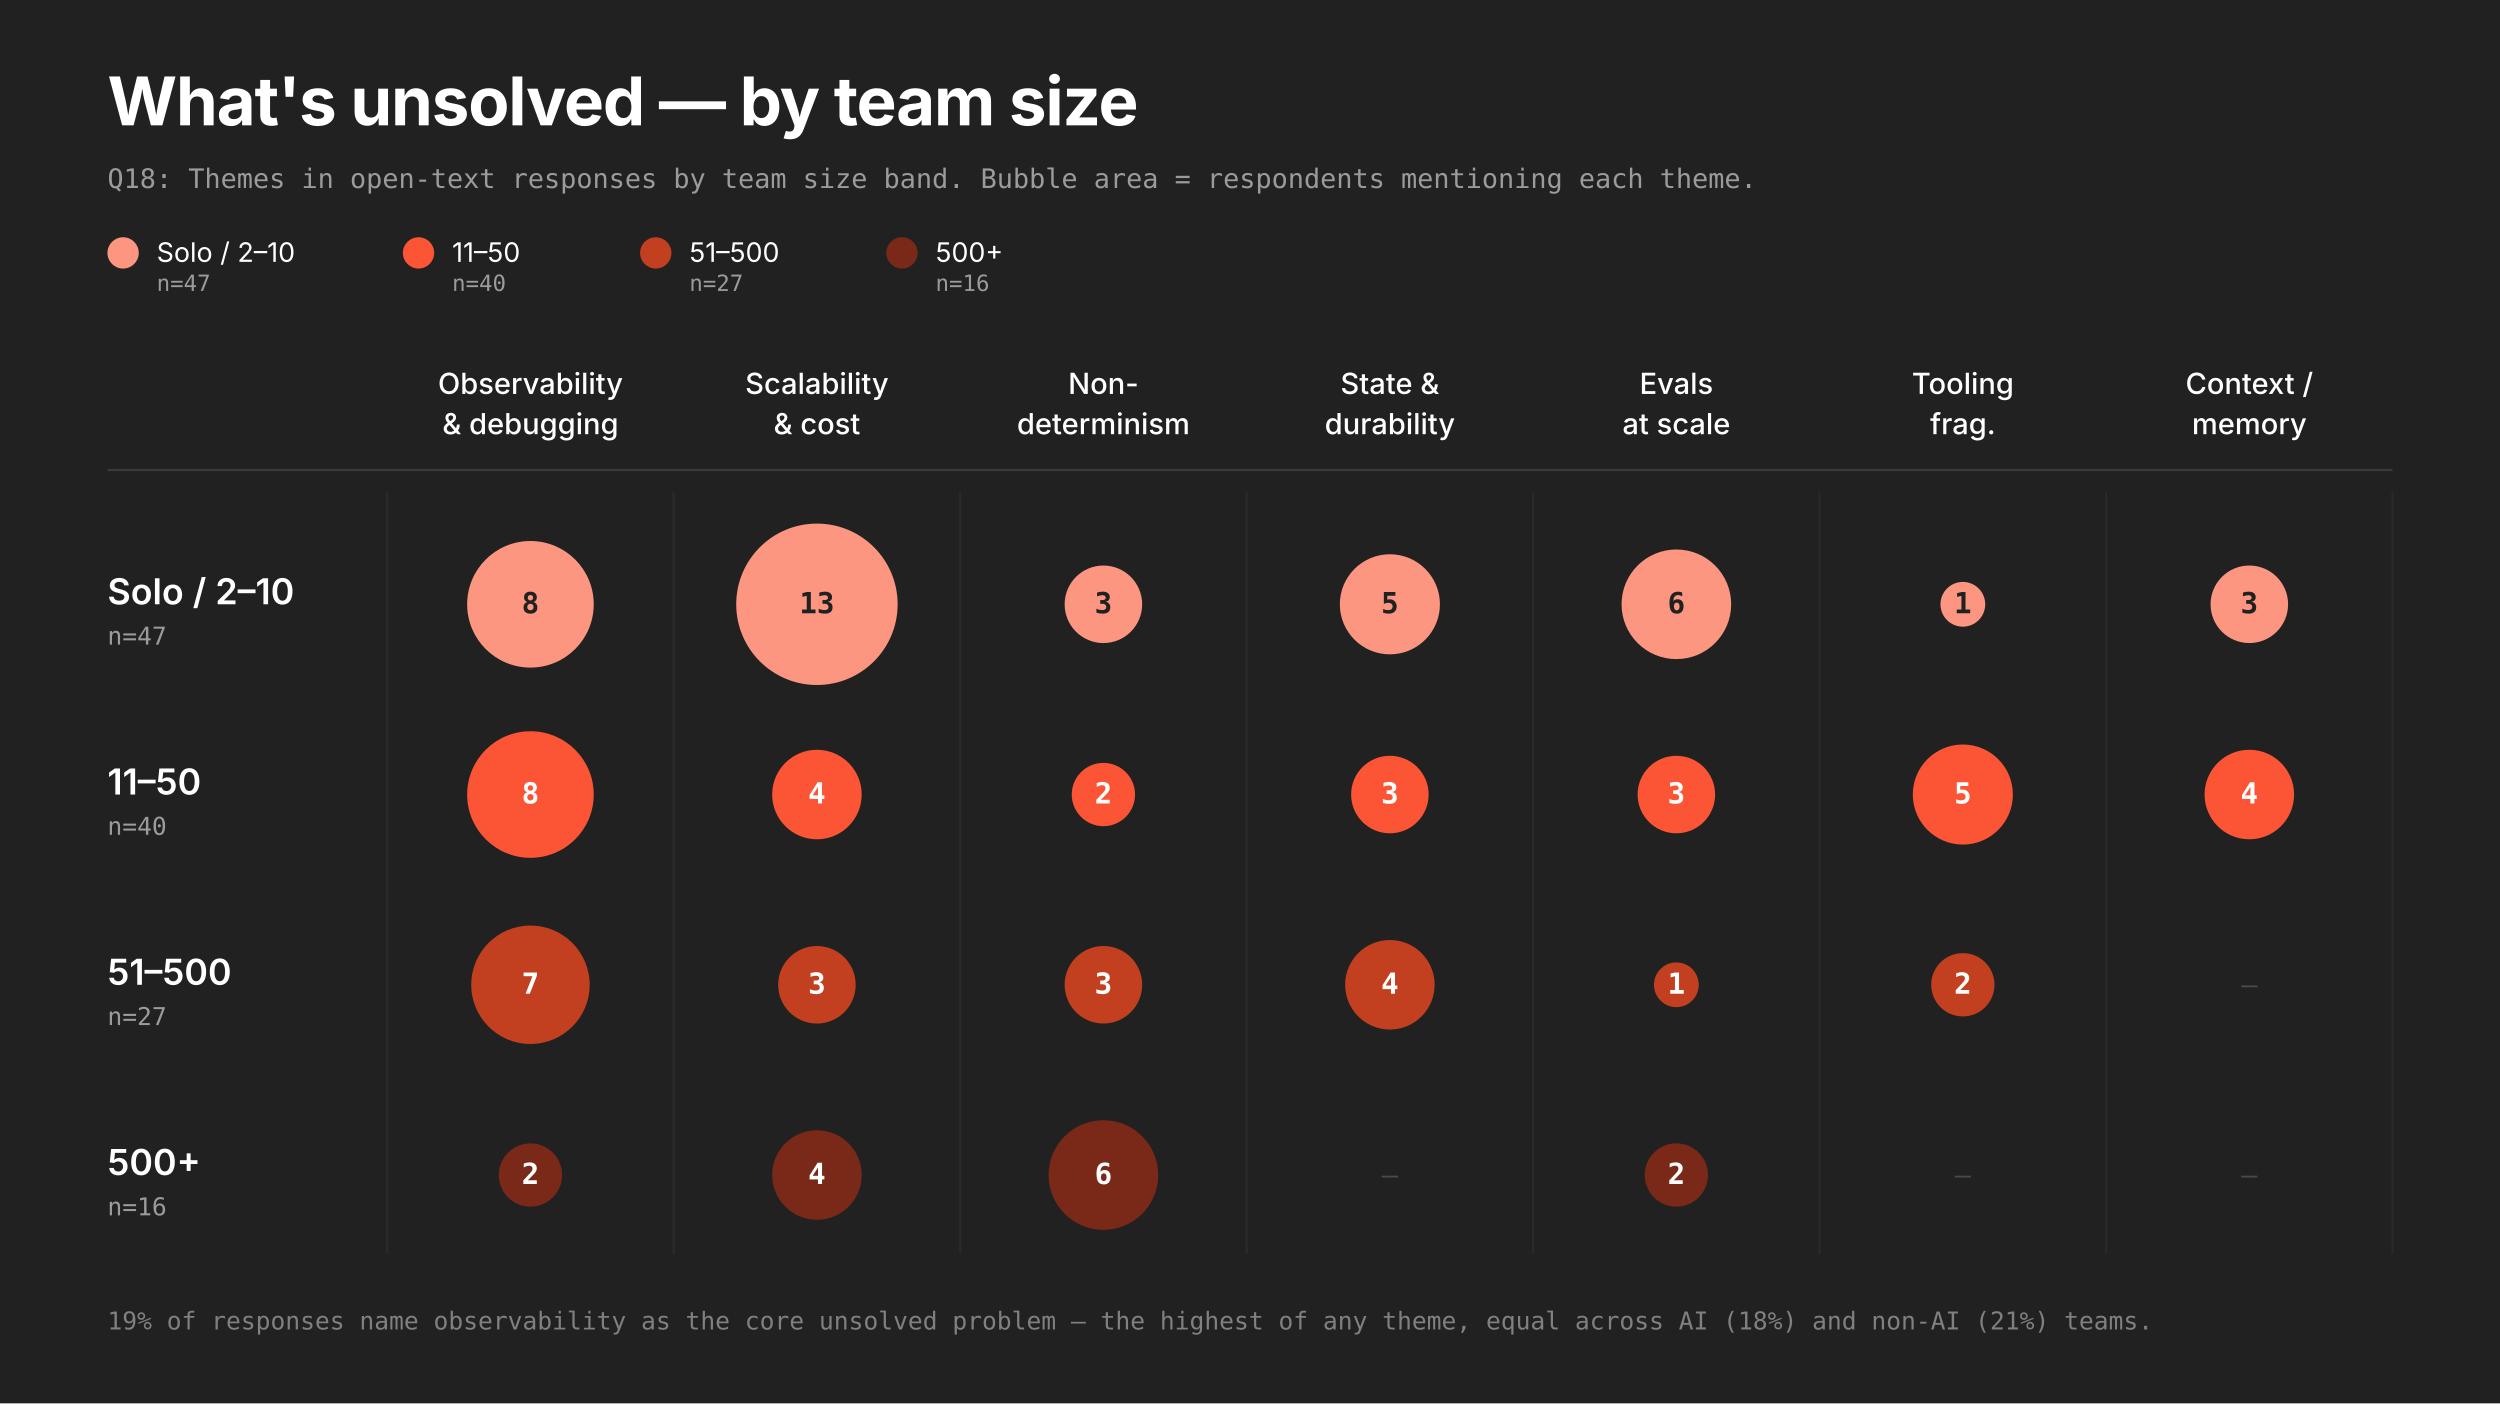
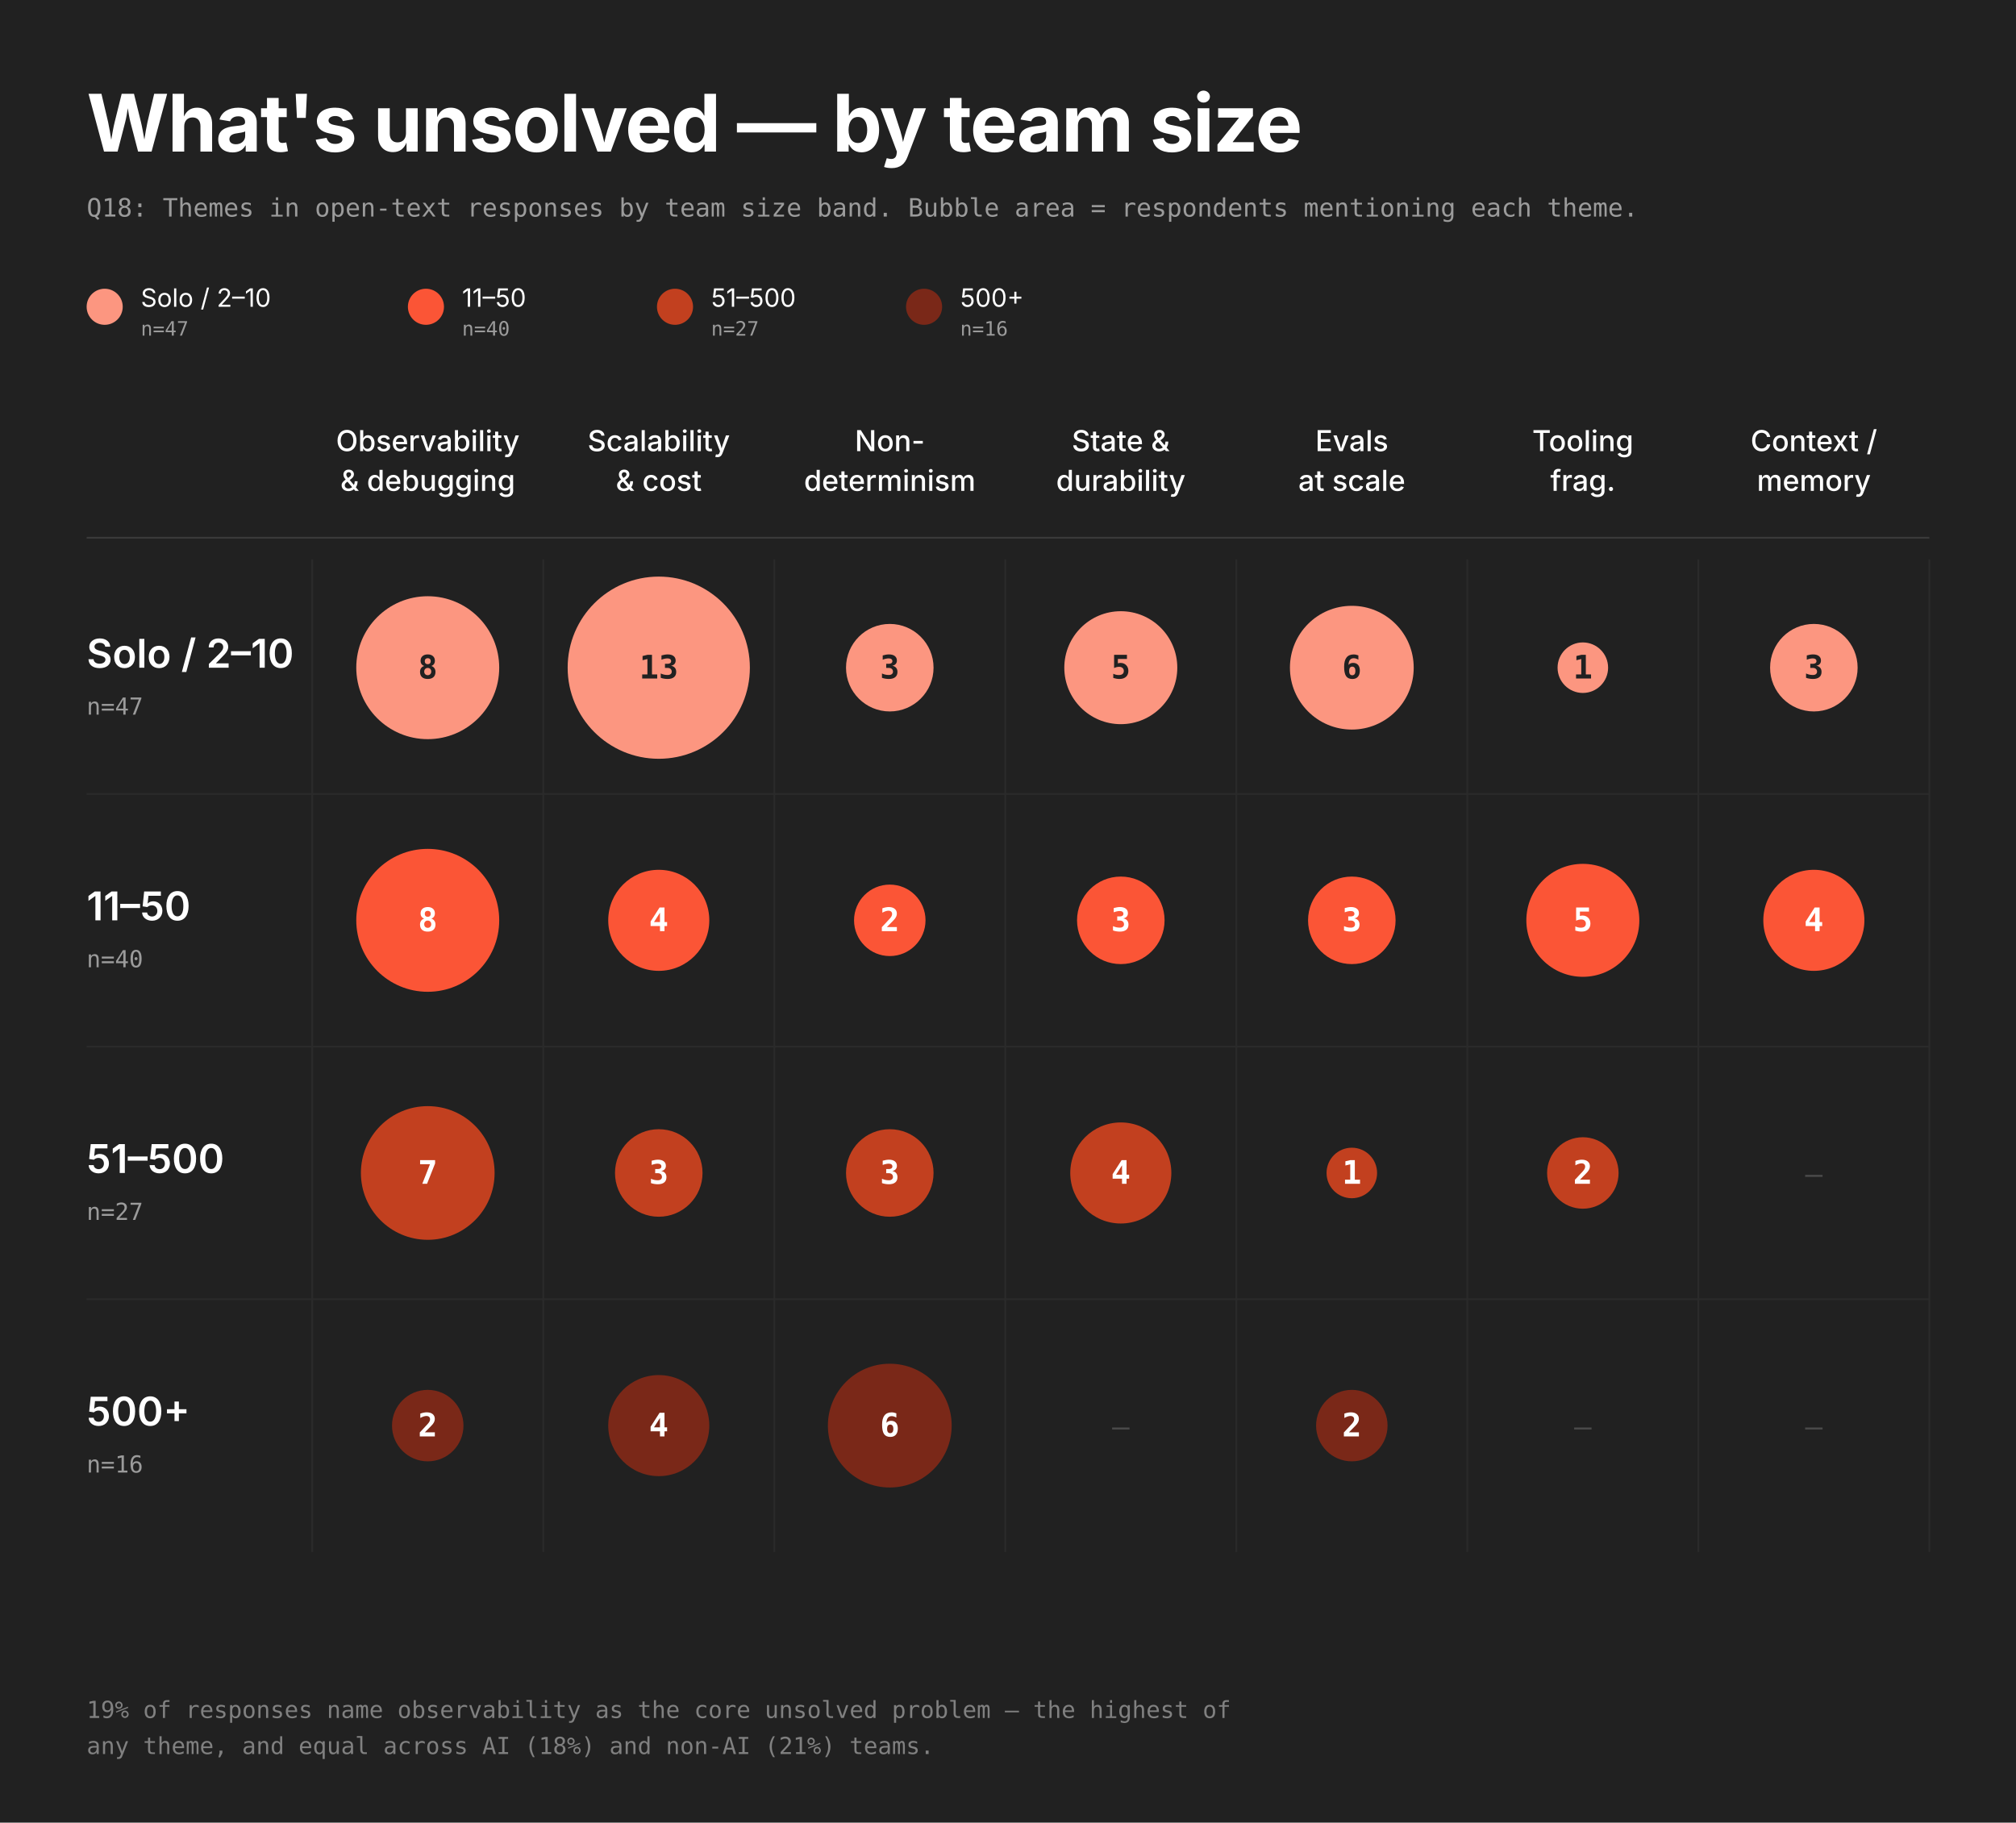
- <svg xmlns="http://www.w3.org/2000/svg" viewBox="0 0 1117 627" width="1117" height="627" font-family="Inter, -apple-system, BlinkMacSystemFont, sans-serif" text-rendering="optimizeLegibility">
-   <rect width="1117" height="627" fill="#212121" />
-   <text x="48" y="56" font-size="30" font-weight="700" fill="#FFFFFF" letter-spacing="-0.5">What's unsolved — by team size</text>
-   <text x="48" y="84" font-size="12" font-family="'JetBrains Mono', ui-monospace, monospace" fill="#9B9B9B">
+ <svg xmlns="http://www.w3.org/2000/svg" viewBox="0 0 1117 1010" width="1117" height="1010" font-family="Inter, -apple-system, BlinkMacSystemFont, sans-serif" text-rendering="optimizeLegibility">
+   <rect width="1117" height="1010" fill="#212121" />
+   <text x="48" y="84" font-size="44" font-weight="700" fill="#FFFFFF" letter-spacing="-0.8">What's unsolved — by team size</text>
+   <text x="48" y="120" font-size="14" font-family="'JetBrains Mono', ui-monospace, monospace" fill="#9B9B9B">
    Q18: Themes in open-text responses by team size band. Bubble area = respondents mentioning each theme.
  </text>
-   <g id="legend" transform="translate(48,106)">
+   <g id="legend" transform="translate(48,160)">
    <g transform="translate(0,0)">
-       <circle cx="7" cy="7" r="7" fill="#FC9680" />
-       <text x="22" y="11" font-size="12" fill="#FFFFFF">Solo / 2–10</text>
-       <text x="22" y="24" font-size="10" font-family="'JetBrains Mono', ui-monospace, monospace" fill="#9B9B9B">n=47</text>
+       <circle cx="10" cy="10" r="10" fill="#FC9680" />
+       <text x="30" y="10" font-size="14" fill="#FFFFFF">Solo / 2–10</text>
+       <text x="30" y="26" font-size="11" font-family="'JetBrains Mono', ui-monospace, monospace" fill="#9B9B9B">n=47</text>
    </g>
-     <g transform="translate(132,0)">
-       <circle cx="7" cy="7" r="7" fill="#FB5536" />
-       <text x="22" y="11" font-size="12" fill="#FFFFFF">11–50</text>
-       <text x="22" y="24" font-size="10" font-family="'JetBrains Mono', ui-monospace, monospace" fill="#9B9B9B">n=40</text>
+     <g transform="translate(178,0)">
+       <circle cx="10" cy="10" r="10" fill="#FB5536" />
+       <text x="30" y="10" font-size="14" fill="#FFFFFF">11–50</text>
+       <text x="30" y="26" font-size="11" font-family="'JetBrains Mono', ui-monospace, monospace" fill="#9B9B9B">n=40</text>
    </g>
-     <g transform="translate(238,0)">
-       <circle cx="7" cy="7" r="7" fill="#C2401F" />
-       <text x="22" y="11" font-size="12" fill="#FFFFFF">51–500</text>
-       <text x="22" y="24" font-size="10" font-family="'JetBrains Mono', ui-monospace, monospace" fill="#9B9B9B">n=27</text>
+     <g transform="translate(316,0)">
+       <circle cx="10" cy="10" r="10" fill="#C2401F" />
+       <text x="30" y="10" font-size="14" fill="#FFFFFF">51–500</text>
+       <text x="30" y="26" font-size="11" font-family="'JetBrains Mono', ui-monospace, monospace" fill="#9B9B9B">n=27</text>
    </g>
-     <g transform="translate(348,0)">
-       <circle cx="7" cy="7" r="7" fill="#7A2818" />
-       <text x="22" y="11" font-size="12" fill="#FFFFFF">500+</text>
-       <text x="22" y="24" font-size="10" font-family="'JetBrains Mono', ui-monospace, monospace" fill="#9B9B9B">n=16</text>
+     <g transform="translate(454,0)">
+       <circle cx="10" cy="10" r="10" fill="#7A2818" />
+       <text x="30" y="10" font-size="14" fill="#FFFFFF">500+</text>
+       <text x="30" y="26" font-size="11" font-family="'JetBrains Mono', ui-monospace, monospace" fill="#9B9B9B">n=16</text>
    </g>
  </g>
-   <g id="theme-headers" transform="translate(0,162)">
-     <g font-size="13" font-weight="500" fill="#FFFFFF" text-anchor="middle">
+   <g id="theme-headers" transform="translate(0,232)">
+     <g font-size="16" font-weight="500" fill="#FFFFFF" text-anchor="middle">
      <g transform="translate(237,0)">
-         <text y="14">Observability</text>
-         <text y="32">&amp; debugging</text>
+         <text y="18">Observability</text>
+         <text y="40">&amp; debugging</text>
      </g>
      <g transform="translate(365,0)">
-         <text y="14">Scalability</text>
-         <text y="32">&amp; cost</text>
+         <text y="18">Scalability</text>
+         <text y="40">&amp; cost</text>
      </g>
      <g transform="translate(493,0)">
-         <text y="14">Non-</text>
-         <text y="32">determinism</text>
+         <text y="18">Non-</text>
+         <text y="40">determinism</text>
      </g>
      <g transform="translate(621,0)">
-         <text y="14">State &amp;</text>
-         <text y="32">durability</text>
+         <text y="18">State &amp;</text>
+         <text y="40">durability</text>
      </g>
      <g transform="translate(749,0)">
-         <text y="14">Evals</text>
-         <text y="32">at scale</text>
+         <text y="18">Evals</text>
+         <text y="40">at scale</text>
      </g>
      <g transform="translate(877,0)">
-         <text y="14">Tooling</text>
-         <text y="32">frag.</text>
+         <text y="18">Tooling</text>
+         <text y="40">frag.</text>
      </g>
      <g transform="translate(1005,0)">
-         <text y="14">Context /</text>
-         <text y="32">memory</text>
+         <text y="18">Context /</text>
+         <text y="40">memory</text>
      </g>
    </g>
  </g>
-   <line x1="48" y1="210" x2="1069" y2="210" stroke="#3A3A3A" stroke-width="1" />
+   <line x1="48" y1="298" x2="1069" y2="298" stroke="#3A3A3A" stroke-width="1" />
  <g stroke="#2A2A2A" stroke-width="1">
-     <line x1="173" y1="220" x2="173" y2="560" />
-     <line x1="301" y1="220" x2="301" y2="560" />
-     <line x1="429" y1="220" x2="429" y2="560" />
-     <line x1="557" y1="220" x2="557" y2="560" />
-     <line x1="685" y1="220" x2="685" y2="560" />
-     <line x1="813" y1="220" x2="813" y2="560" />
-     <line x1="941" y1="220" x2="941" y2="560" />
-     <line x1="1069" y1="220" x2="1069" y2="560" />
+     <line x1="173" y1="310" x2="173" y2="860" />
+     <line x1="301" y1="310" x2="301" y2="860" />
+     <line x1="429" y1="310" x2="429" y2="860" />
+     <line x1="557" y1="310" x2="557" y2="860" />
+     <line x1="685" y1="310" x2="685" y2="860" />
+     <line x1="813" y1="310" x2="813" y2="860" />
+     <line x1="941" y1="310" x2="941" y2="860" />
+     <line x1="1069" y1="310" x2="1069" y2="860" />
  </g>
-   <g id="row-solo" transform="translate(0,270)">
-     <text x="48" y="0" font-size="16" font-weight="600" fill="#FFFFFF">Solo / 2–10</text>
-     <text x="48" y="18" font-size="11" font-family="'JetBrains Mono', ui-monospace, monospace" fill="#9B9B9B">n=47</text>
+   <g stroke="#2A2A2A" stroke-width="1">
+     <line x1="48" y1="440" x2="1069" y2="440" />
+     <line x1="48" y1="580" x2="1069" y2="580" />
+     <line x1="48" y1="720" x2="1069" y2="720" />
+   </g>
+   <g id="row-solo" transform="translate(0,370)">
+     <text x="48" y="0" font-size="22" font-weight="600" fill="#FFFFFF">Solo / 2–10</text>
+     <text x="48" y="26" font-size="13" font-family="'JetBrains Mono', ui-monospace, monospace" fill="#9B9B9B">n=47</text>
    <g fill="#FC9680">
-       <circle cx="237" cy="0" r="28.28" />
-       <circle cx="365" cy="0" r="36.06" />
-       <circle cx="493" cy="0" r="17.32" />
-       <circle cx="621" cy="0" r="22.36" />
-       <circle cx="749" cy="0" r="24.49" />
-       <circle cx="877" cy="0" r="10.00" />
-       <circle cx="1005" cy="0" r="17.32" />
+       <circle cx="237" cy="0" r="39.60" />
+       <circle cx="365" cy="0" r="50.48" />
+       <circle cx="493" cy="0" r="24.25" />
+       <circle cx="621" cy="0" r="31.30" />
+       <circle cx="749" cy="0" r="34.29" />
+       <circle cx="877" cy="0" r="14.00" />
+       <circle cx="1005" cy="0" r="24.25" />
    </g>
-     <g font-size="13" font-family="'JetBrains Mono', ui-monospace, monospace" font-variant-numeric="tabular-nums" text-anchor="middle" fill="#212121" font-weight="600">
-       <text x="237" y="4">8</text>
-       <text x="365" y="4">13</text>
-       <text x="493" y="4">3</text>
-       <text x="621" y="4">5</text>
-       <text x="749" y="4">6</text>
-       <text x="877" y="4">1</text>
-       <text x="1005" y="4">3</text>
+     <g font-size="18" font-family="'JetBrains Mono', ui-monospace, monospace" font-variant-numeric="tabular-nums" text-anchor="middle" fill="#212121" font-weight="700">
+       <text x="237" y="6">8</text>
+       <text x="365" y="6">13</text>
+       <text x="493" y="6">3</text>
+       <text x="621" y="6">5</text>
+       <text x="749" y="6">6</text>
+       <text x="877" y="6">1</text>
+       <text x="1005" y="6">3</text>
    </g>
  </g>
-   <g id="row-11-50" transform="translate(0,355)">
-     <text x="48" y="0" font-size="16" font-weight="600" fill="#FFFFFF">11–50</text>
-     <text x="48" y="18" font-size="11" font-family="'JetBrains Mono', ui-monospace, monospace" fill="#9B9B9B">n=40</text>
+   <g id="row-11-50" transform="translate(0,510)">
+     <text x="48" y="0" font-size="22" font-weight="600" fill="#FFFFFF">11–50</text>
+     <text x="48" y="26" font-size="13" font-family="'JetBrains Mono', ui-monospace, monospace" fill="#9B9B9B">n=40</text>
    <g fill="#FB5536">
-       <circle cx="237" cy="0" r="28.28" />
-       <circle cx="365" cy="0" r="20.00" />
-       <circle cx="493" cy="0" r="14.14" />
-       <circle cx="621" cy="0" r="17.32" />
-       <circle cx="749" cy="0" r="17.32" />
-       <circle cx="877" cy="0" r="22.36" />
-       <circle cx="1005" cy="0" r="20.00" />
+       <circle cx="237" cy="0" r="39.60" />
+       <circle cx="365" cy="0" r="28.00" />
+       <circle cx="493" cy="0" r="19.80" />
+       <circle cx="621" cy="0" r="24.25" />
+       <circle cx="749" cy="0" r="24.25" />
+       <circle cx="877" cy="0" r="31.30" />
+       <circle cx="1005" cy="0" r="28.00" />
    </g>
-     <g font-size="13" font-family="'JetBrains Mono', ui-monospace, monospace" font-variant-numeric="tabular-nums" text-anchor="middle" fill="#FFFFFF" font-weight="600">
-       <text x="237" y="4">8</text>
-       <text x="365" y="4">4</text>
-       <text x="493" y="4">2</text>
-       <text x="621" y="4">3</text>
-       <text x="749" y="4">3</text>
-       <text x="877" y="4">5</text>
-       <text x="1005" y="4">4</text>
+     <g font-size="18" font-family="'JetBrains Mono', ui-monospace, monospace" font-variant-numeric="tabular-nums" text-anchor="middle" fill="#FFFFFF" font-weight="700">
+       <text x="237" y="6">8</text>
+       <text x="365" y="6">4</text>
+       <text x="493" y="6">2</text>
+       <text x="621" y="6">3</text>
+       <text x="749" y="6">3</text>
+       <text x="877" y="6">5</text>
+       <text x="1005" y="6">4</text>
    </g>
  </g>
-   <g id="row-51-500" transform="translate(0,440)">
-     <text x="48" y="0" font-size="16" font-weight="600" fill="#FFFFFF">51–500</text>
-     <text x="48" y="18" font-size="11" font-family="'JetBrains Mono', ui-monospace, monospace" fill="#9B9B9B">n=27</text>
+   <g id="row-51-500" transform="translate(0,650)">
+     <text x="48" y="0" font-size="22" font-weight="600" fill="#FFFFFF">51–500</text>
+     <text x="48" y="26" font-size="13" font-family="'JetBrains Mono', ui-monospace, monospace" fill="#9B9B9B">n=27</text>
    <g fill="#C2401F">
-       <circle cx="237" cy="0" r="26.46" />
-       <circle cx="365" cy="0" r="17.32" />
-       <circle cx="493" cy="0" r="17.32" />
-       <circle cx="621" cy="0" r="20.00" />
-       <circle cx="749" cy="0" r="10.00" />
-       <circle cx="877" cy="0" r="14.14" />
+       <circle cx="237" cy="0" r="37.04" />
+       <circle cx="365" cy="0" r="24.25" />
+       <circle cx="493" cy="0" r="24.25" />
+       <circle cx="621" cy="0" r="28.00" />
+       <circle cx="749" cy="0" r="14.00" />
+       <circle cx="877" cy="0" r="19.80" />
    </g>
-     <g font-size="13" font-family="'JetBrains Mono', ui-monospace, monospace" font-variant-numeric="tabular-nums" text-anchor="middle" fill="#FFFFFF" font-weight="600">
-       <text x="237" y="4">7</text>
-       <text x="365" y="4">3</text>
-       <text x="493" y="4">3</text>
-       <text x="621" y="4">4</text>
-       <text x="749" y="4">1</text>
-       <text x="877" y="4">2</text>
+     <g font-size="18" font-family="'JetBrains Mono', ui-monospace, monospace" font-variant-numeric="tabular-nums" text-anchor="middle" fill="#FFFFFF" font-weight="700">
+       <text x="237" y="6">7</text>
+       <text x="365" y="6">3</text>
+       <text x="493" y="6">3</text>
+       <text x="621" y="6">4</text>
+       <text x="749" y="6">1</text>
+       <text x="877" y="6">2</text>
    </g>
-     <text x="1005" y="4" font-size="12" font-family="'JetBrains Mono', ui-monospace, monospace" text-anchor="middle" fill="#4A4A4A">—</text>
+     <text x="1005" y="6" font-size="16" font-family="'JetBrains Mono', ui-monospace, monospace" text-anchor="middle" fill="#4A4A4A">—</text>
  </g>
-   <g id="row-500plus" transform="translate(0,525)">
-     <text x="48" y="0" font-size="16" font-weight="600" fill="#FFFFFF">500+</text>
-     <text x="48" y="18" font-size="11" font-family="'JetBrains Mono', ui-monospace, monospace" fill="#9B9B9B">n=16</text>
+   <g id="row-500plus" transform="translate(0,790)">
+     <text x="48" y="0" font-size="22" font-weight="600" fill="#FFFFFF">500+</text>
+     <text x="48" y="26" font-size="13" font-family="'JetBrains Mono', ui-monospace, monospace" fill="#9B9B9B">n=16</text>
    <g fill="#7A2818">
-       <circle cx="237" cy="0" r="14.14" />
-       <circle cx="365" cy="0" r="20.00" />
-       <circle cx="493" cy="0" r="24.49" />
-       <circle cx="749" cy="0" r="14.14" />
+       <circle cx="237" cy="0" r="19.80" />
+       <circle cx="365" cy="0" r="28.00" />
+       <circle cx="493" cy="0" r="34.29" />
+       <circle cx="749" cy="0" r="19.80" />
    </g>
-     <g font-size="13" font-family="'JetBrains Mono', ui-monospace, monospace" font-variant-numeric="tabular-nums" text-anchor="middle" fill="#FFFFFF" font-weight="600">
-       <text x="237" y="4">2</text>
-       <text x="365" y="4">4</text>
-       <text x="493" y="4">6</text>
-       <text x="749" y="4">2</text>
+     <g font-size="18" font-family="'JetBrains Mono', ui-monospace, monospace" font-variant-numeric="tabular-nums" text-anchor="middle" fill="#FFFFFF" font-weight="700">
+       <text x="237" y="6">2</text>
+       <text x="365" y="6">4</text>
+       <text x="493" y="6">6</text>
+       <text x="749" y="6">2</text>
    </g>
-     <g font-size="12" font-family="'JetBrains Mono', ui-monospace, monospace" text-anchor="middle" fill="#4A4A4A">
-       <text x="621" y="4">—</text>
-       <text x="877" y="4">—</text>
-       <text x="1005" y="4">—</text>
+     <g font-size="16" font-family="'JetBrains Mono', ui-monospace, monospace" text-anchor="middle" fill="#4A4A4A">
+       <text x="621" y="6">—</text>
+       <text x="877" y="6">—</text>
+       <text x="1005" y="6">—</text>
    </g>
  </g>
-   <g id="source" transform="translate(48,594)">
-     <text font-size="11" font-family="'JetBrains Mono', ui-monospace, monospace" fill="#808080">
-       19% of responses name observability as the core unsolved problem — the highest of any theme, equal across AI (18%) and non-AI (21%) teams.
+   <g id="source" transform="translate(48,952)">
+     <text font-size="13" font-family="'JetBrains Mono', ui-monospace, monospace" fill="#808080">
+       <tspan x="0" dy="0">19% of responses name observability as the core unsolved problem — the highest of</tspan>
+       <tspan x="0" dy="20">any theme, and equal across AI (18%) and non-AI (21%) teams.</tspan>
    </text>
  </g>
</svg>
